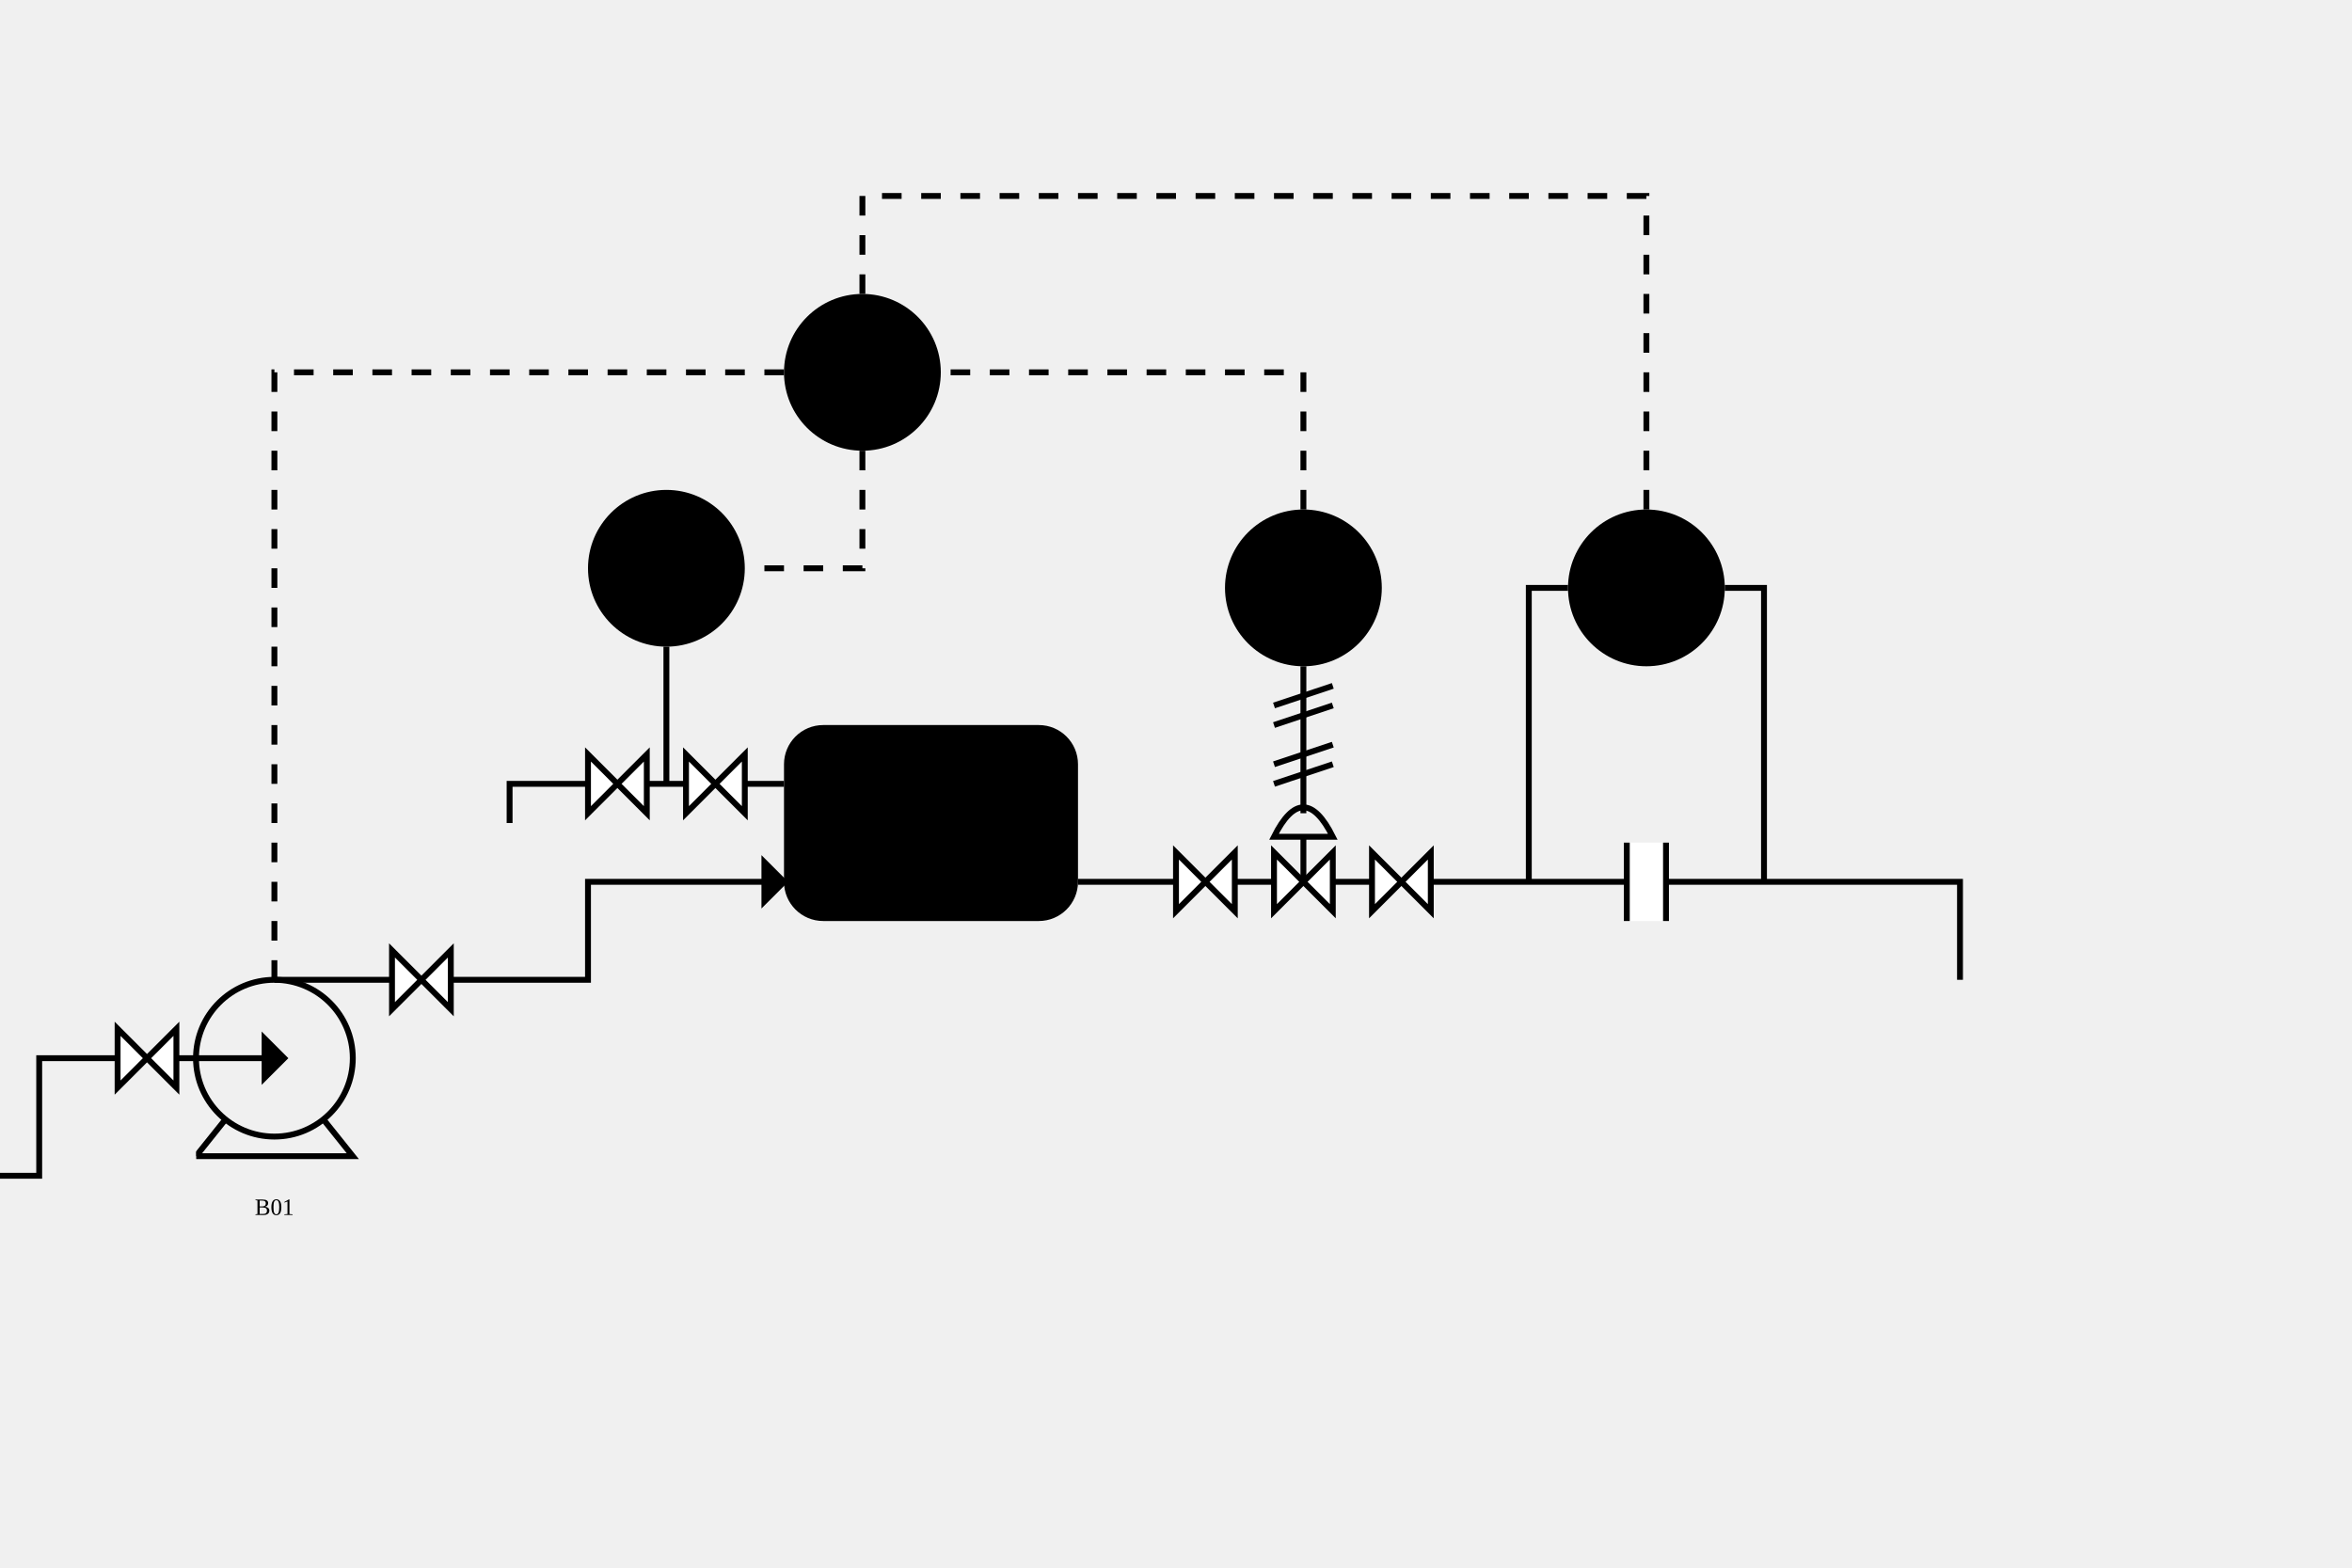
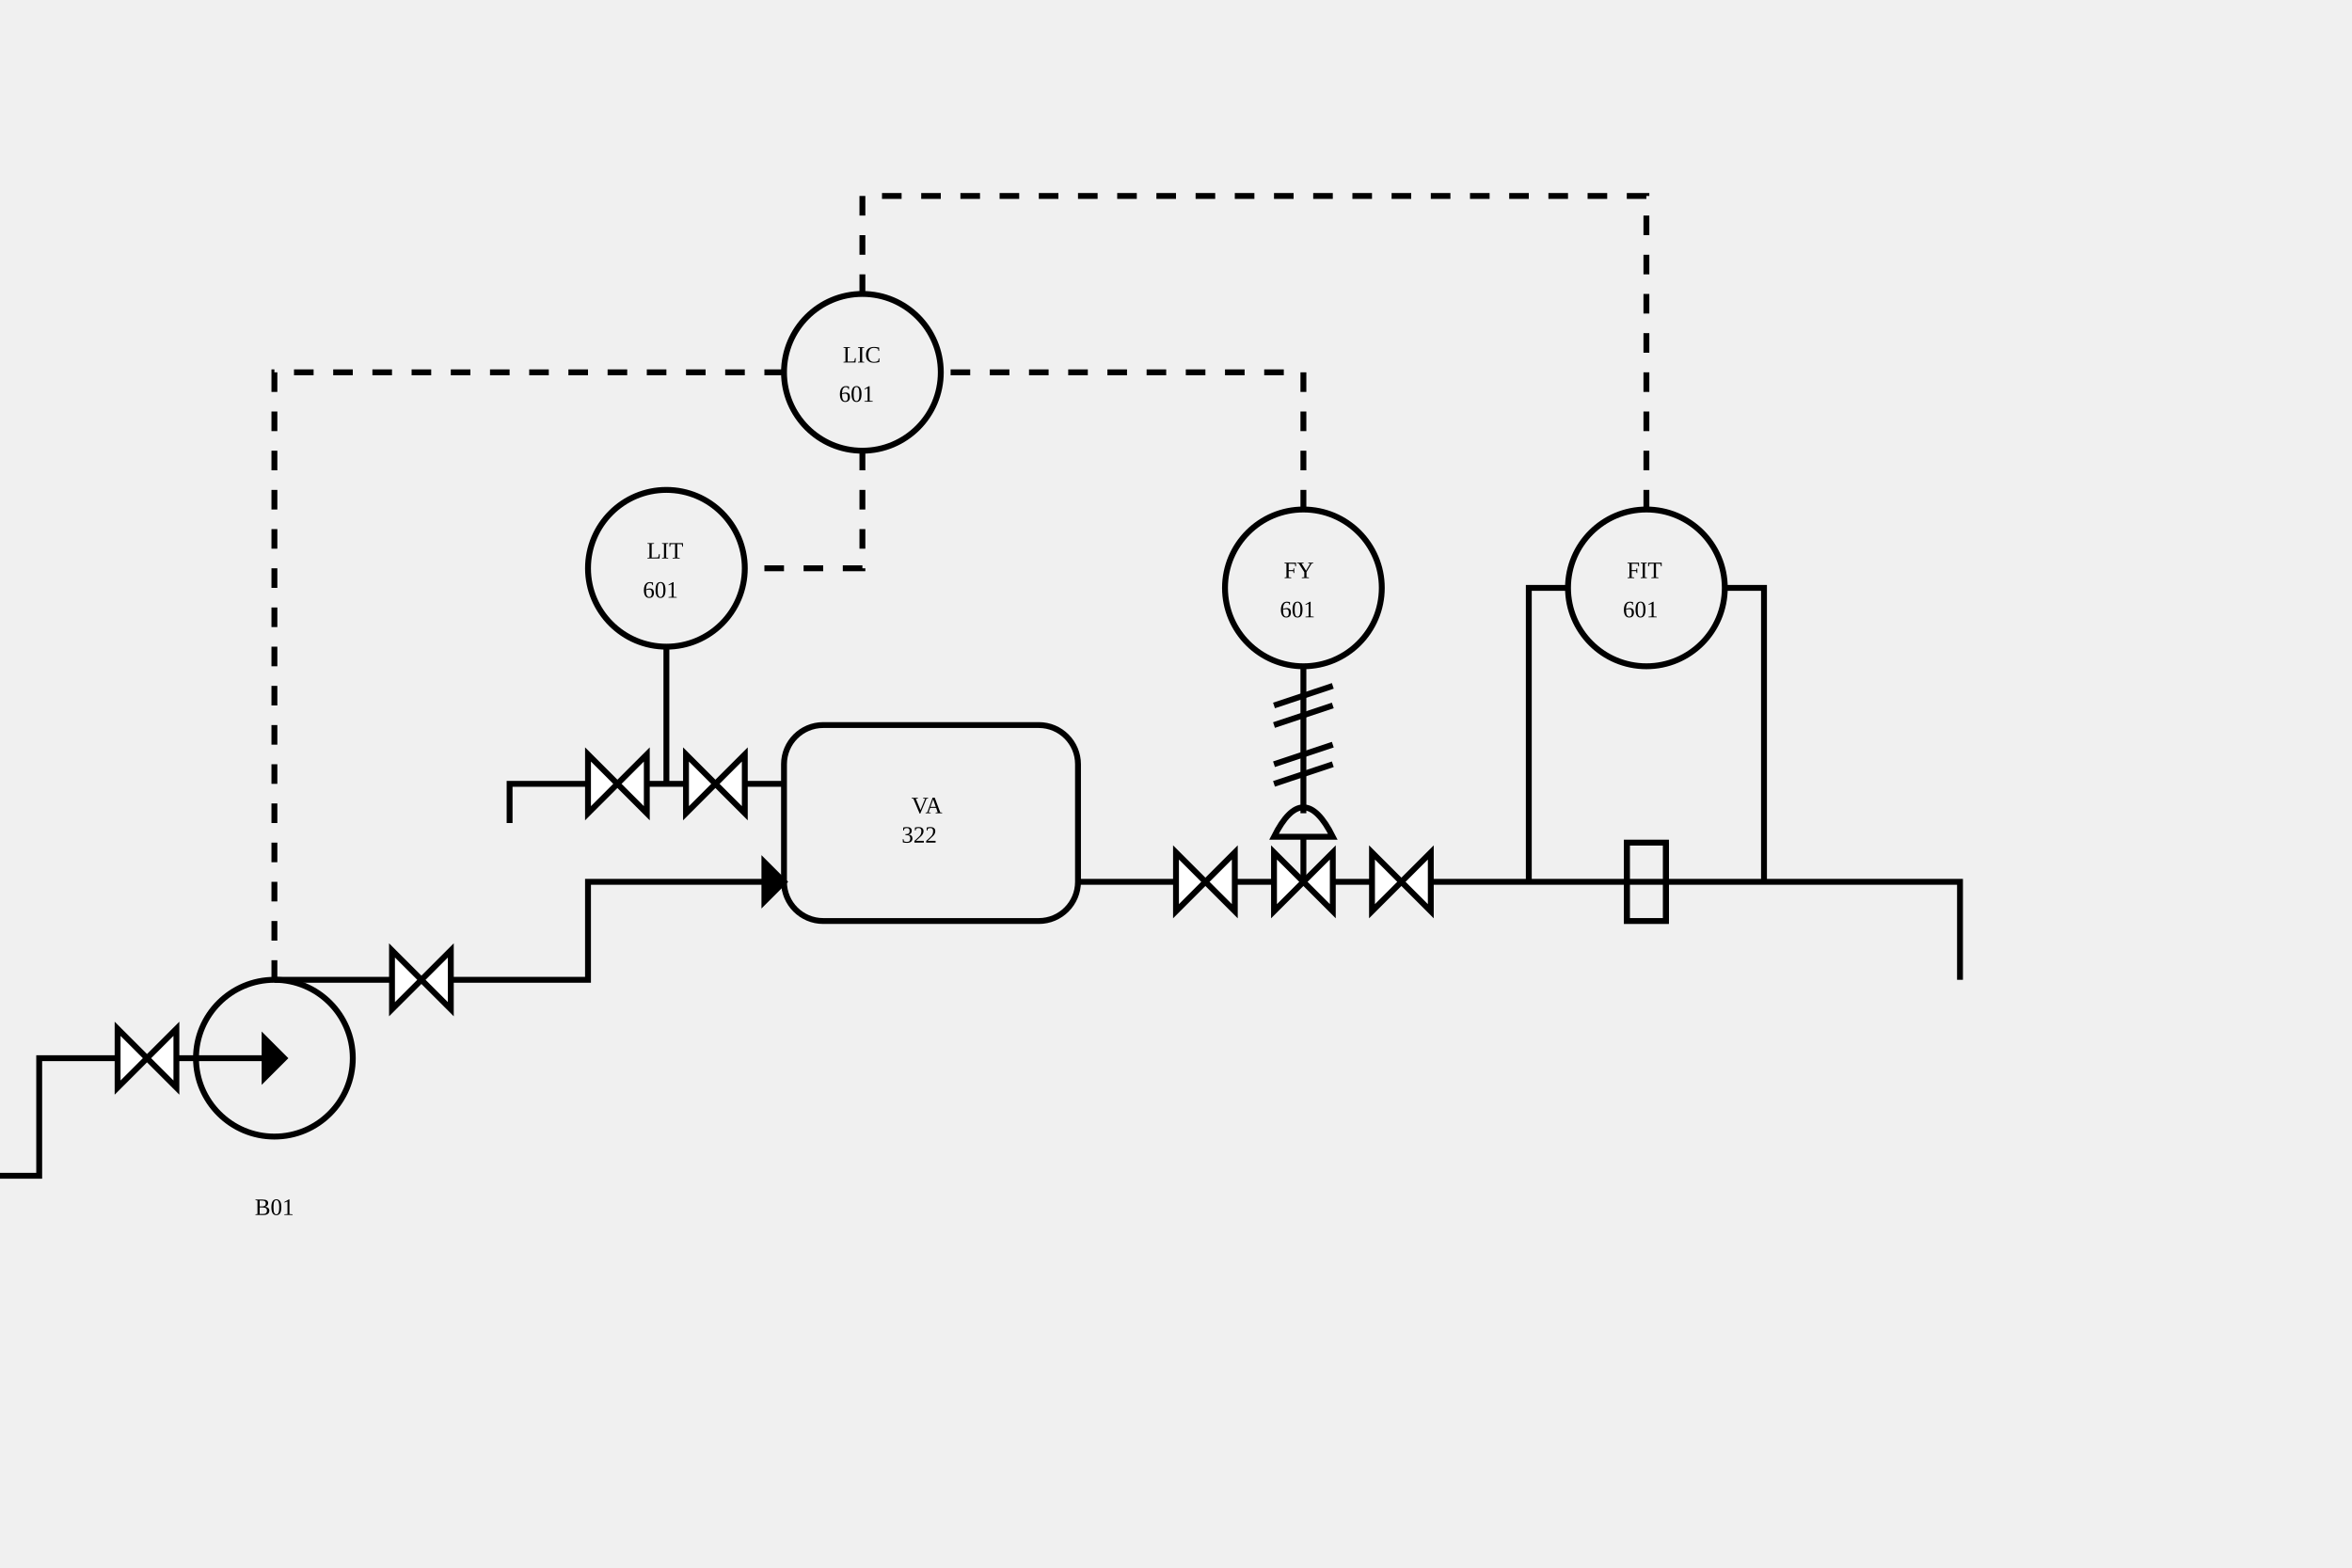
<svg xmlns="http://www.w3.org/2000/svg" height="800" width="1200">
  <style>
- 		polygon, polyline, path, rect circle {
+ 		polygon, polyline, path, rect, circle {
			fill: none;
			stroke: black;
			stroke-width: 3px;
		}
	</style>
  <defs>
    <mask id="emptycircle">
      <rect x="0" y="0" width="100" height="100" fill="white" />
      <circle r="40" cx="40" cy="40" fill="black" />
    </mask>
    <polygon id="valvula_simples" style="fill:white;" points="0,0 0,30 30,0 30,30" />
    <g id="valvula_proporcional">
      <path d="M15 15 V-8 H0 H30 Q15 -38 0 -8 H15" />
      <use x="0" y="0" href="#valvula_simples" />
    </g>
    <polygon id="seta_direita" style="fill:black" points="5,0 -5,-10 -5,10" />
  </defs>
  <g id="linhas">
    <polyline id="antes-bomba" points="0,600 20,600 20,540 140,540" />
    <use href="#seta_direita" x="140" y="540" />
    <polyline id="bomba-torre" points="140,500 300,500 300,450 400,450" />
    <use href="#seta_direita" x="395" y="450" />
    <polyline id="pip-valvula" points="550, 450 1000,450 1000,500" />
  </g>
  <use id="HV-prebomba" href="#valvula_simples" x="200" y="485" />
  <g id="bomba" transform="translate(100, 500)">
    <text x="30" y="120">B01</text>
    <circle cx="40" cy="40" r="40" fill="none" stroke="black" stroke-width="3" />
    <polyline points="0,90 40,40 80,90 0,90" mask="url(#emptycircle)" />
  </g>
  <use id="HV-posbomba" href="#valvula_simples" x="60" y="525" />
  <g id="torre" transform="translate(400,370)">
    <rect width="150" height="100" rx="20" ry="20" />
    <text x="65" y="45">
			VA
			<tspan x="60" y="60">322</tspan>
    </text>
  </g>
  <use href="#valvula_proporcional" x="650" y="435" />
  <use id="HV-prevalvula" href="#valvula_simples" x="600" y="435" />
  <use id="HV-posvalvula" href="#valvula_simples" x="700" y="435" />
  <polyline id="lit-torre" points="340,330 340,400 400,400 260,400 260,420" />
  <polyline id="lic-lit" points="440,230 440,290, 380,290" stroke-dasharray="10,10" />
  <polyline id="lic-bomb" points="400,190 140,190, 140,505" stroke-dasharray="10,10" />
  <polyline id="fy-valve" points="665,340 665,415" />
  <path id="fy-valve-pneumatic" d="M650 360 L680 350 M650 370 L680 360    M650 390 L680 380 M650 400 L680 390" />
  <polyline id="fy-lic" points="665,260 665,190 480,190" stroke-dasharray="10,10" />
  <polyline id="lic-ft" points="440,150 440,100 840,100 840,260" stroke-dasharray="10,10" />
  <path id="fy-valve" d=" M780 450 V300 H800    M900 450 V300 H880" />
  <g id="LIT" transform="translate(300, 250)">
    <circle cx="40" cy="40" r="40" />
    <text x="30" y="35">
			LIT
			<tspan x="28" y="55">601</tspan>
    </text>
  </g>
  <use id="HV-lit-torre" href="#valvula_simples" x="300" y="385" />
  <use id="HV-lit-torre" href="#valvula_simples" x="350" y="385" />
  <g id="LIC" transform="translate(400, 150)">
    <circle cx="40" cy="40" r="40" />
    <text x="30" y="35">
			LIC
			<tspan x="28" y="55">601</tspan>
    </text>
  </g>
  <g id="FY" transform="translate(625, 260)">
    <circle cx="40" cy="40" r="40" />
    <text x="30" y="35">
			FY
			<tspan x="28" y="55">601</tspan>
    </text>
  </g>
  <g id="FIT" transform="translate(800, 260)">
    <circle cx="40" cy="40" r="40" />
    <text x="30" y="35">
			FIT
			<tspan x="28" y="55">601</tspan>
    </text>
  </g>
  <g id="fe">
    <rect x="830" y="430" fill="white" width="20" height="40" />
    <path d=" M830 470 V430     M850 470 V430" />
  </g>
</svg>
